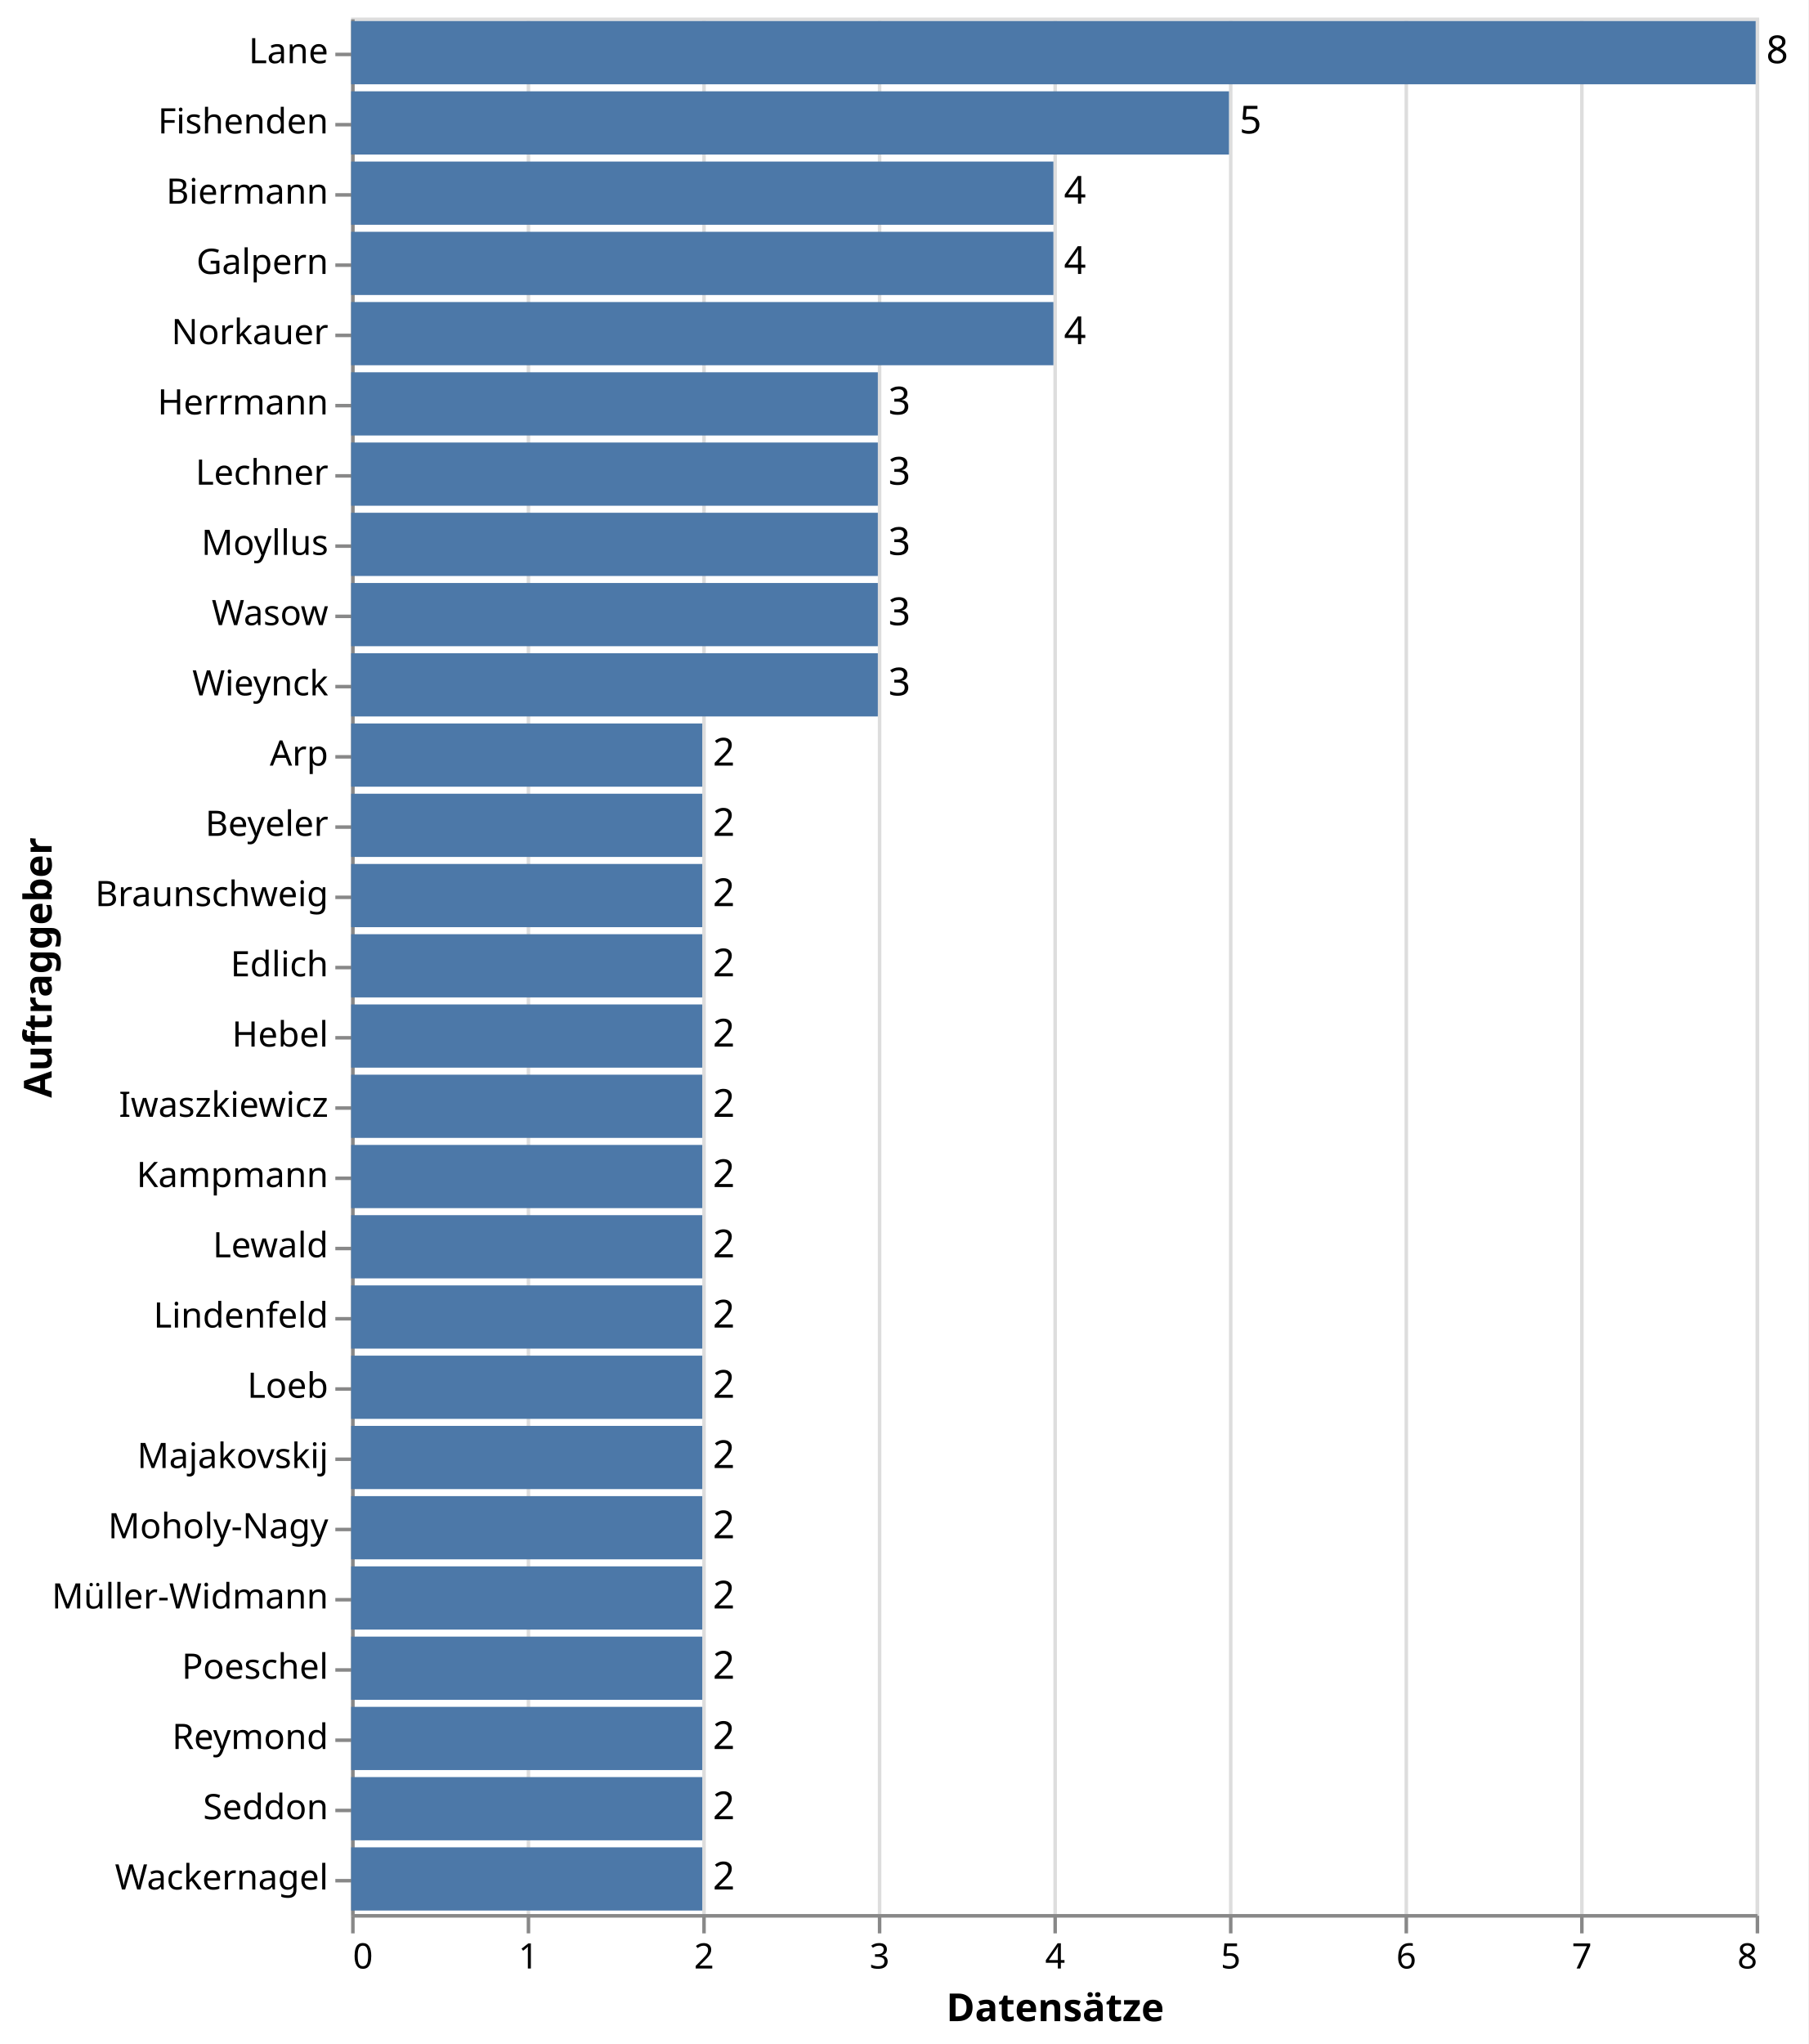
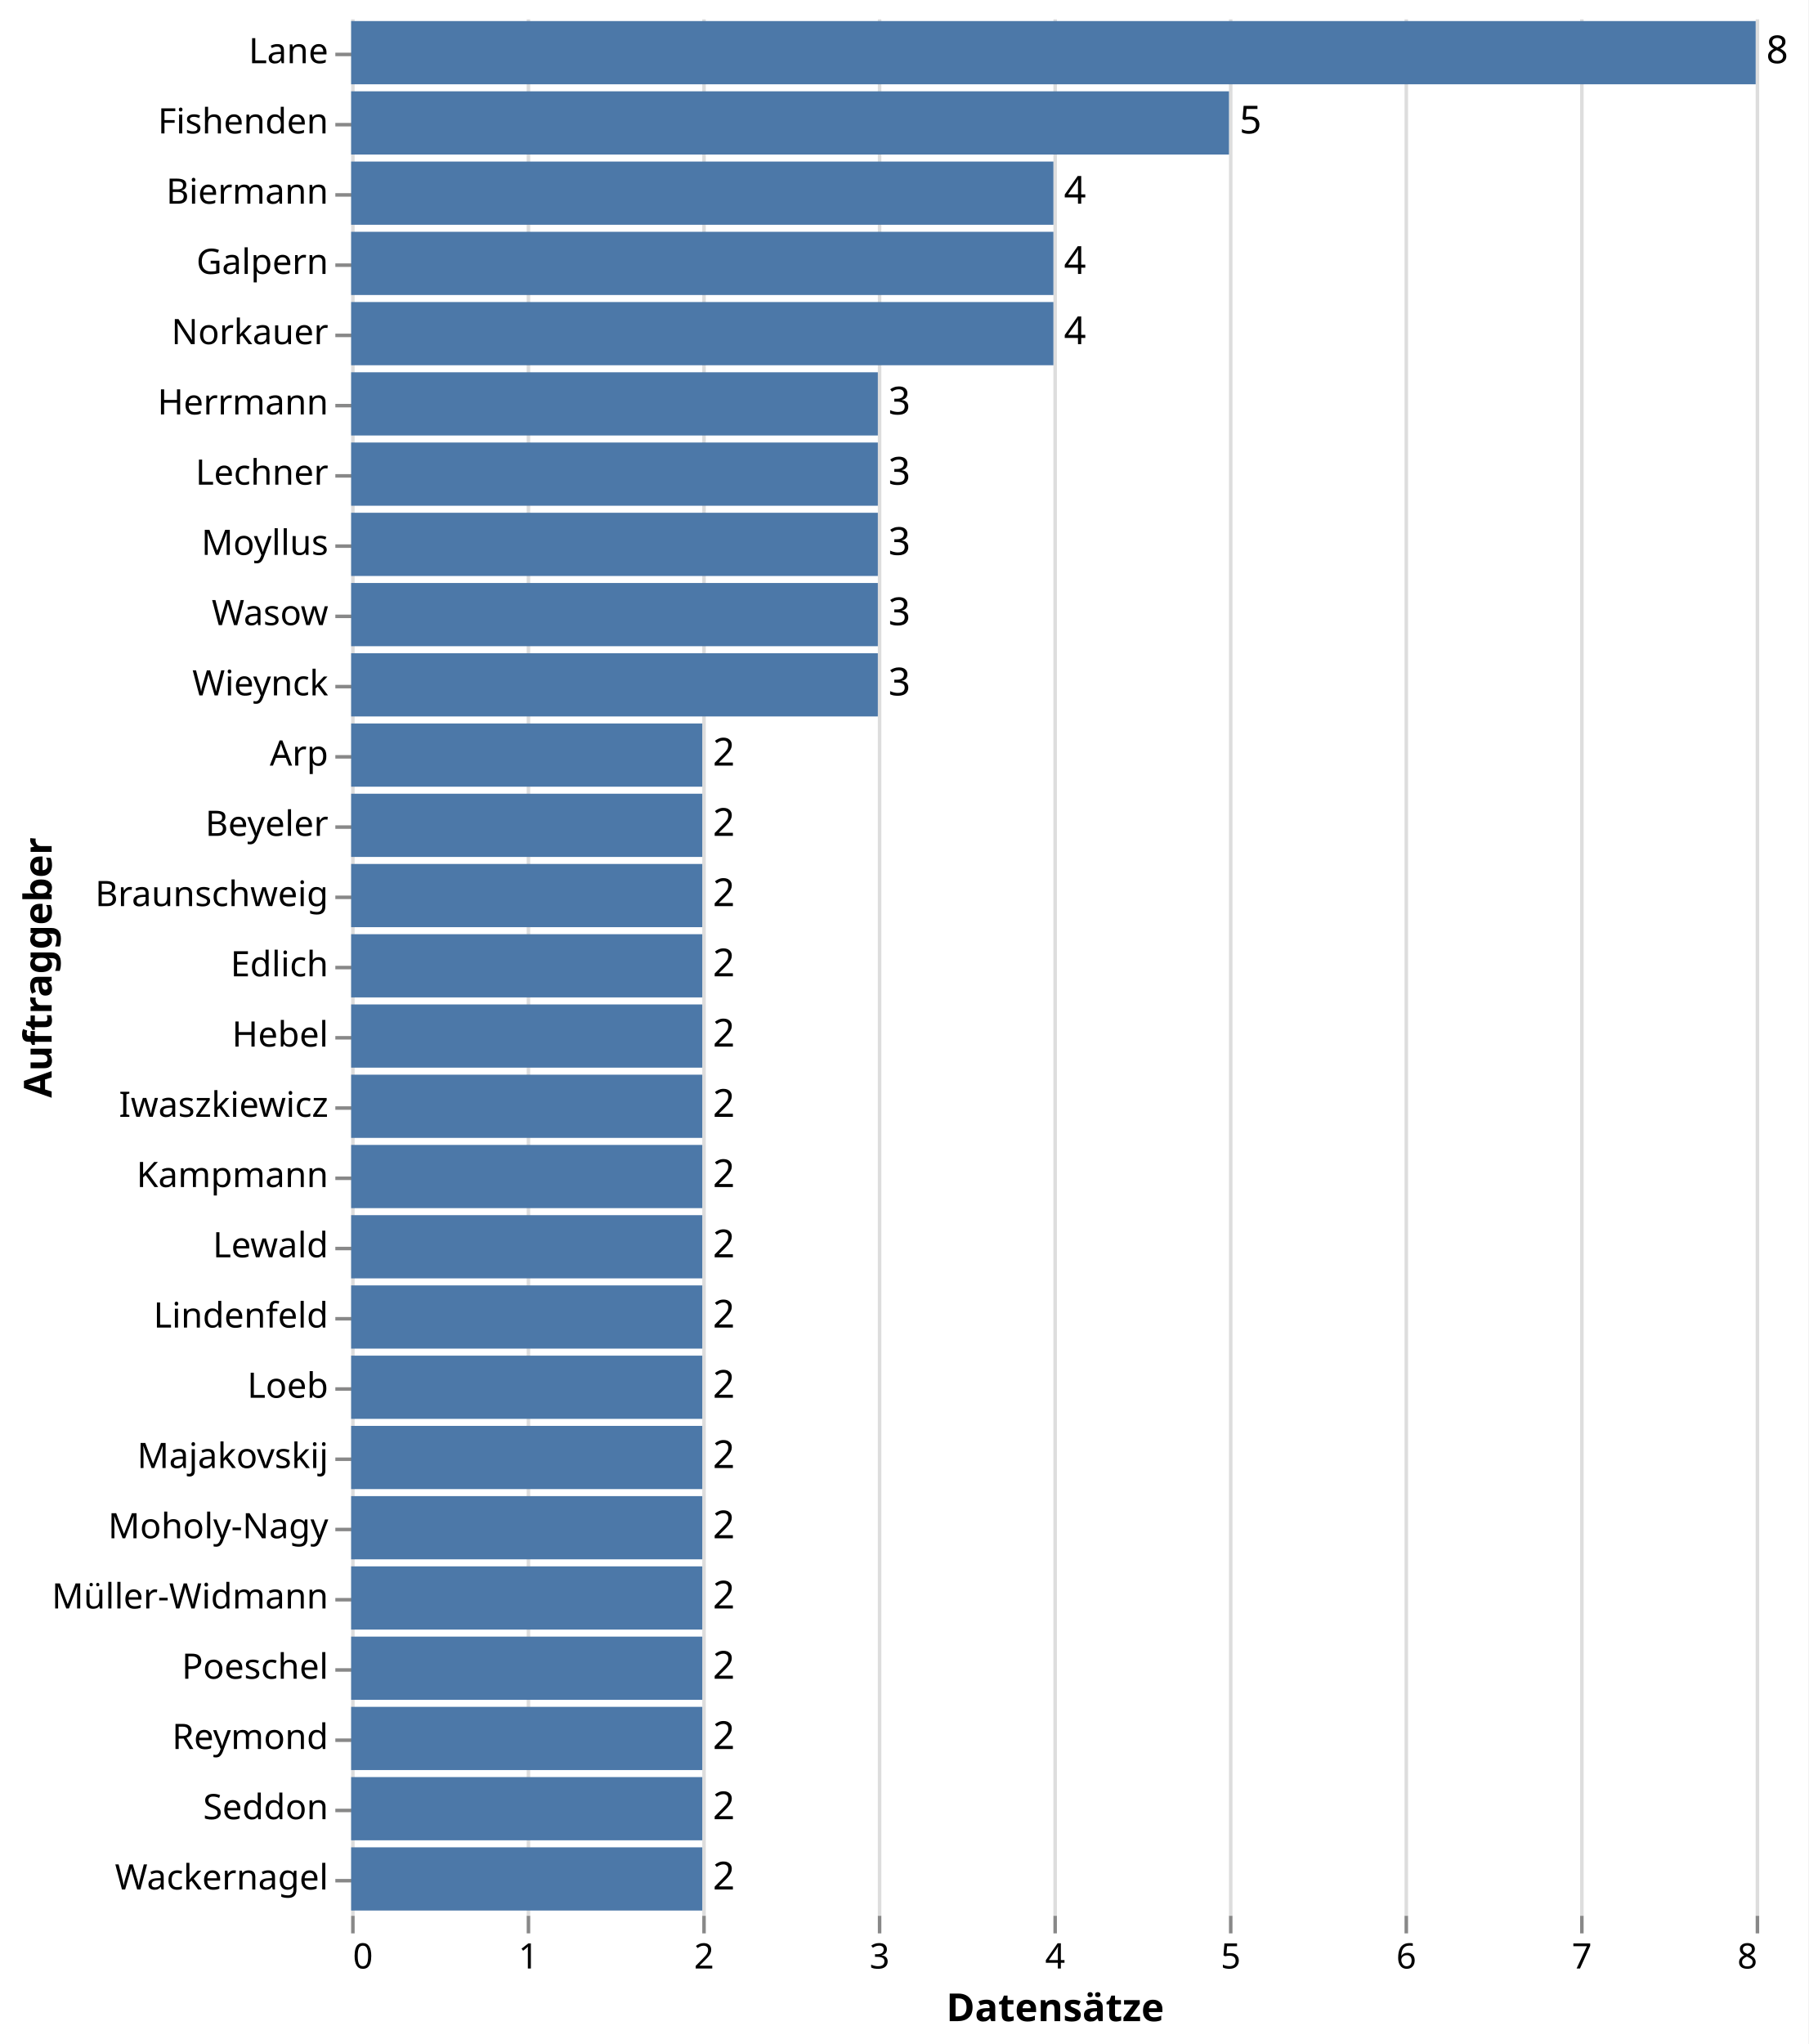
<svg xmlns="http://www.w3.org/2000/svg" version="1.1" class="marks" width="515" height="582" viewBox="0 0 515 582">
  <rect width="515" height="582" fill="white" />
  <g fill="none" stroke-miterlimit="10" transform="translate(100,5)">
    <g class="mark-group role-frame root" role="graphics-object" aria-roledescription="group mark container">
      <g transform="translate(0,0)">
-         <path class="background" aria-hidden="true" d="M0.5,0.5h400v540h-400Z" stroke="#ddd" />
+         <path class="background" aria-hidden="true" d="M0.5,0.5h400v540h-400Z" />
        <g>
          <g class="mark-group role-axis" role="graphics-symbol" aria-roledescription="axis" aria-label="X-axis for a linear scale with values from 0 to 8">
            <g transform="translate(0.5,540.5)">
              <path class="background" aria-hidden="true" d="M0,0h0v0h0Z" pointer-events="none" />
              <g>
                <g class="mark-rule role-axis-grid" pointer-events="none">
                  <line transform="translate(0,0)" x2="0" y2="-540" stroke="#ddd" stroke-width="1" opacity="1" />
                  <line transform="translate(50,0)" x2="0" y2="-540" stroke="#ddd" stroke-width="1" opacity="1" />
                  <line transform="translate(100,0)" x2="0" y2="-540" stroke="#ddd" stroke-width="1" opacity="1" />
                  <line transform="translate(150,0)" x2="0" y2="-540" stroke="#ddd" stroke-width="1" opacity="1" />
                  <line transform="translate(200,0)" x2="0" y2="-540" stroke="#ddd" stroke-width="1" opacity="1" />
                  <line transform="translate(250,0)" x2="0" y2="-540" stroke="#ddd" stroke-width="1" opacity="1" />
                  <line transform="translate(300,0)" x2="0" y2="-540" stroke="#ddd" stroke-width="1" opacity="1" />
                  <line transform="translate(350,0)" x2="0" y2="-540" stroke="#ddd" stroke-width="1" opacity="1" />
                  <line transform="translate(400,0)" x2="0" y2="-540" stroke="#ddd" stroke-width="1" opacity="1" />
                </g>
              </g>
              <path class="foreground" aria-hidden="true" d="" pointer-events="none" display="none" />
            </g>
          </g>
          <g class="mark-group role-axis" role="graphics-symbol" aria-roledescription="axis" aria-label="X-axis titled 'Datensätze' for a linear scale with values from 0 to 8">
            <g transform="translate(0.5,540.5)">
              <path class="background" aria-hidden="true" d="M0,0h0v0h0Z" pointer-events="none" />
              <g>
                <g class="mark-rule role-axis-tick" pointer-events="none">
                  <line transform="translate(0,0)" x2="0" y2="5" stroke="#888" stroke-width="1" opacity="1" />
                  <line transform="translate(50,0)" x2="0" y2="5" stroke="#888" stroke-width="1" opacity="1" />
                  <line transform="translate(100,0)" x2="0" y2="5" stroke="#888" stroke-width="1" opacity="1" />
                  <line transform="translate(150,0)" x2="0" y2="5" stroke="#888" stroke-width="1" opacity="1" />
                  <line transform="translate(200,0)" x2="0" y2="5" stroke="#888" stroke-width="1" opacity="1" />
                  <line transform="translate(250,0)" x2="0" y2="5" stroke="#888" stroke-width="1" opacity="1" />
                  <line transform="translate(300,0)" x2="0" y2="5" stroke="#888" stroke-width="1" opacity="1" />
                  <line transform="translate(350,0)" x2="0" y2="5" stroke="#888" stroke-width="1" opacity="1" />
                  <line transform="translate(400,0)" x2="0" y2="5" stroke="#888" stroke-width="1" opacity="1" />
                </g>
                <g class="mark-text role-axis-label" pointer-events="none">
                  <text text-anchor="start" transform="translate(0,15)" font-family="sans-serif" font-size="10px" fill="#000" opacity="1">0</text>
                  <text text-anchor="middle" transform="translate(50,15)" font-family="sans-serif" font-size="10px" fill="#000" opacity="1">1</text>
                  <text text-anchor="middle" transform="translate(100,15)" font-family="sans-serif" font-size="10px" fill="#000" opacity="1">2</text>
                  <text text-anchor="middle" transform="translate(150,15)" font-family="sans-serif" font-size="10px" fill="#000" opacity="1">3</text>
                  <text text-anchor="middle" transform="translate(200,15)" font-family="sans-serif" font-size="10px" fill="#000" opacity="1">4</text>
                  <text text-anchor="middle" transform="translate(250,15)" font-family="sans-serif" font-size="10px" fill="#000" opacity="1">5</text>
                  <text text-anchor="middle" transform="translate(300,15)" font-family="sans-serif" font-size="10px" fill="#000" opacity="1">6</text>
                  <text text-anchor="middle" transform="translate(350,15)" font-family="sans-serif" font-size="10px" fill="#000" opacity="1">7</text>
                  <text text-anchor="end" transform="translate(400,15)" font-family="sans-serif" font-size="10px" fill="#000" opacity="1">8</text>
-                 </g>
-                 <g class="mark-rule role-axis-domain" pointer-events="none">
-                   <line transform="translate(0,0)" x2="400" y2="0" stroke="#888" stroke-width="1" opacity="1" />
                </g>
                <g class="mark-text role-axis-title" pointer-events="none">
                  <text text-anchor="middle" transform="translate(200,30)" font-family="sans-serif" font-size="11px" font-weight="bold" fill="#000" opacity="1">Datensätze</text>
                </g>
              </g>
              <path class="foreground" aria-hidden="true" d="" pointer-events="none" display="none" />
            </g>
          </g>
          <g class="mark-group role-axis" role="graphics-symbol" aria-roledescription="axis" aria-label="Y-axis titled 'Auftraggeber' for a discrete scale with 27 values: Lane, Fishenden, Biermann, Galpern, Norkauer, ending with Wackernagel">
            <g transform="translate(0.5,0.5)">
              <path class="background" aria-hidden="true" d="M0,0h0v0h0Z" pointer-events="none" />
              <g>
                <g class="mark-rule role-axis-tick" pointer-events="none">
                  <line transform="translate(0,10)" x2="-5" y2="0" stroke="#888" stroke-width="1" opacity="1" />
                  <line transform="translate(0,30)" x2="-5" y2="0" stroke="#888" stroke-width="1" opacity="1" />
                  <line transform="translate(0,50)" x2="-5" y2="0" stroke="#888" stroke-width="1" opacity="1" />
                  <line transform="translate(0,70)" x2="-5" y2="0" stroke="#888" stroke-width="1" opacity="1" />
                  <line transform="translate(0,90)" x2="-5" y2="0" stroke="#888" stroke-width="1" opacity="1" />
                  <line transform="translate(0,110)" x2="-5" y2="0" stroke="#888" stroke-width="1" opacity="1" />
                  <line transform="translate(0,130)" x2="-5" y2="0" stroke="#888" stroke-width="1" opacity="1" />
                  <line transform="translate(0,150)" x2="-5" y2="0" stroke="#888" stroke-width="1" opacity="1" />
                  <line transform="translate(0,170)" x2="-5" y2="0" stroke="#888" stroke-width="1" opacity="1" />
                  <line transform="translate(0,190)" x2="-5" y2="0" stroke="#888" stroke-width="1" opacity="1" />
                  <line transform="translate(0,210)" x2="-5" y2="0" stroke="#888" stroke-width="1" opacity="1" />
                  <line transform="translate(0,230)" x2="-5" y2="0" stroke="#888" stroke-width="1" opacity="1" />
                  <line transform="translate(0,250)" x2="-5" y2="0" stroke="#888" stroke-width="1" opacity="1" />
                  <line transform="translate(0,270)" x2="-5" y2="0" stroke="#888" stroke-width="1" opacity="1" />
                  <line transform="translate(0,290)" x2="-5" y2="0" stroke="#888" stroke-width="1" opacity="1" />
                  <line transform="translate(0,310)" x2="-5" y2="0" stroke="#888" stroke-width="1" opacity="1" />
                  <line transform="translate(0,330)" x2="-5" y2="0" stroke="#888" stroke-width="1" opacity="1" />
                  <line transform="translate(0,350)" x2="-5" y2="0" stroke="#888" stroke-width="1" opacity="1" />
                  <line transform="translate(0,370)" x2="-5" y2="0" stroke="#888" stroke-width="1" opacity="1" />
                  <line transform="translate(0,390)" x2="-5" y2="0" stroke="#888" stroke-width="1" opacity="1" />
                  <line transform="translate(0,410)" x2="-5" y2="0" stroke="#888" stroke-width="1" opacity="1" />
                  <line transform="translate(0,430)" x2="-5" y2="0" stroke="#888" stroke-width="1" opacity="1" />
                  <line transform="translate(0,450)" x2="-5" y2="0" stroke="#888" stroke-width="1" opacity="1" />
                  <line transform="translate(0,470)" x2="-5" y2="0" stroke="#888" stroke-width="1" opacity="1" />
                  <line transform="translate(0,490)" x2="-5" y2="0" stroke="#888" stroke-width="1" opacity="1" />
                  <line transform="translate(0,510)" x2="-5" y2="0" stroke="#888" stroke-width="1" opacity="1" />
                  <line transform="translate(0,530)" x2="-5" y2="0" stroke="#888" stroke-width="1" opacity="1" />
                </g>
                <g class="mark-text role-axis-label" pointer-events="none">
                  <text text-anchor="end" transform="translate(-7,12.5)" font-family="sans-serif" font-size="10px" fill="#000" opacity="1">Lane</text>
                  <text text-anchor="end" transform="translate(-7,32.5)" font-family="sans-serif" font-size="10px" fill="#000" opacity="1">Fishenden</text>
                  <text text-anchor="end" transform="translate(-7,52.5)" font-family="sans-serif" font-size="10px" fill="#000" opacity="1">Biermann</text>
                  <text text-anchor="end" transform="translate(-7,72.5)" font-family="sans-serif" font-size="10px" fill="#000" opacity="1">Galpern</text>
                  <text text-anchor="end" transform="translate(-7,92.5)" font-family="sans-serif" font-size="10px" fill="#000" opacity="1">Norkauer</text>
                  <text text-anchor="end" transform="translate(-7,112.5)" font-family="sans-serif" font-size="10px" fill="#000" opacity="1">Herrmann</text>
                  <text text-anchor="end" transform="translate(-7,132.5)" font-family="sans-serif" font-size="10px" fill="#000" opacity="1">Lechner</text>
                  <text text-anchor="end" transform="translate(-7,152.5)" font-family="sans-serif" font-size="10px" fill="#000" opacity="1">Moyllus</text>
                  <text text-anchor="end" transform="translate(-7,172.5)" font-family="sans-serif" font-size="10px" fill="#000" opacity="1">Wasow</text>
                  <text text-anchor="end" transform="translate(-7,192.5)" font-family="sans-serif" font-size="10px" fill="#000" opacity="1">Wieynck</text>
                  <text text-anchor="end" transform="translate(-7,212.5)" font-family="sans-serif" font-size="10px" fill="#000" opacity="1">Arp</text>
                  <text text-anchor="end" transform="translate(-7,232.5)" font-family="sans-serif" font-size="10px" fill="#000" opacity="1">Beyeler</text>
                  <text text-anchor="end" transform="translate(-7,252.5)" font-family="sans-serif" font-size="10px" fill="#000" opacity="1">Braunschweig</text>
                  <text text-anchor="end" transform="translate(-7,272.5)" font-family="sans-serif" font-size="10px" fill="#000" opacity="1">Edlich</text>
                  <text text-anchor="end" transform="translate(-7,292.5)" font-family="sans-serif" font-size="10px" fill="#000" opacity="1">Hebel</text>
                  <text text-anchor="end" transform="translate(-7,312.5)" font-family="sans-serif" font-size="10px" fill="#000" opacity="1">Iwaszkiewicz</text>
                  <text text-anchor="end" transform="translate(-7,332.5)" font-family="sans-serif" font-size="10px" fill="#000" opacity="1">Kampmann</text>
                  <text text-anchor="end" transform="translate(-7,352.5)" font-family="sans-serif" font-size="10px" fill="#000" opacity="1">Lewald</text>
                  <text text-anchor="end" transform="translate(-7,372.5)" font-family="sans-serif" font-size="10px" fill="#000" opacity="1">Lindenfeld</text>
                  <text text-anchor="end" transform="translate(-7,392.5)" font-family="sans-serif" font-size="10px" fill="#000" opacity="1">Loeb</text>
                  <text text-anchor="end" transform="translate(-7,412.5)" font-family="sans-serif" font-size="10px" fill="#000" opacity="1">Majakovskij</text>
                  <text text-anchor="end" transform="translate(-7,432.5)" font-family="sans-serif" font-size="10px" fill="#000" opacity="1">Moholy-Nagy</text>
                  <text text-anchor="end" transform="translate(-7,452.5)" font-family="sans-serif" font-size="10px" fill="#000" opacity="1">Müller-Widmann</text>
                  <text text-anchor="end" transform="translate(-7,472.5)" font-family="sans-serif" font-size="10px" fill="#000" opacity="1">Poeschel</text>
                  <text text-anchor="end" transform="translate(-7,492.5)" font-family="sans-serif" font-size="10px" fill="#000" opacity="1">Reymond</text>
                  <text text-anchor="end" transform="translate(-7,512.5)" font-family="sans-serif" font-size="10px" fill="#000" opacity="1">Seddon</text>
                  <text text-anchor="end" transform="translate(-7,532.5)" font-family="sans-serif" font-size="10px" fill="#000" opacity="1">Wackernagel</text>
-                 </g>
-                 <g class="mark-rule role-axis-domain" pointer-events="none">
-                   <line transform="translate(0,0)" x2="0" y2="540" stroke="#888" stroke-width="1" opacity="1" />
                </g>
                <g class="mark-text role-axis-title" pointer-events="none">
                  <text text-anchor="middle" transform="translate(-83.79297,270) rotate(-90) translate(0,-2)" font-family="sans-serif" font-size="11px" font-weight="bold" fill="#000" opacity="1">Auftraggeber</text>
                </g>
              </g>
              <path class="foreground" aria-hidden="true" d="" pointer-events="none" display="none" />
            </g>
          </g>
          <g class="mark-rect role-mark layer_0_marks" role="graphics-symbol" aria-roledescription="rect mark container">
            <path d="M0,201h100v18h-100Z" fill="#4c78a8" />
            <path d="M0,221h100v18h-100Z" fill="#4c78a8" />
            <path d="M0,41h200v18h-200Z" fill="#4c78a8" />
            <path d="M0,241h100v18h-100Z" fill="#4c78a8" />
            <path d="M0,261h100v18h-100Z" fill="#4c78a8" />
            <path d="M0,21h250v18h-250Z" fill="#4c78a8" />
            <path d="M0,61h200v18h-200Z" fill="#4c78a8" />
            <path d="M0,281h100v18h-100Z" fill="#4c78a8" />
            <path d="M0,101h150v18h-150Z" fill="#4c78a8" />
            <path d="M0,301h100v18h-100Z" fill="#4c78a8" />
            <path d="M0,321h100v18h-100Z" fill="#4c78a8" />
            <path d="M0,1h400v18h-400Z" fill="#4c78a8" />
            <path d="M0,121h150v18h-150Z" fill="#4c78a8" />
            <path d="M0,341h100v18h-100Z" fill="#4c78a8" />
            <path d="M0,361h100v18h-100Z" fill="#4c78a8" />
            <path d="M0,381h100v18h-100Z" fill="#4c78a8" />
            <path d="M0,401h100v18h-100Z" fill="#4c78a8" />
            <path d="M0,421h100v18h-100Z" fill="#4c78a8" />
            <path d="M0,141h150v18h-150Z" fill="#4c78a8" />
            <path d="M0,441h100v18h-100Z" fill="#4c78a8" />
            <path d="M0,81h200v18h-200Z" fill="#4c78a8" />
            <path d="M0,461h100v18h-100Z" fill="#4c78a8" />
            <path d="M0,481h100v18h-100Z" fill="#4c78a8" />
            <path d="M0,501h100v18h-100Z" fill="#4c78a8" />
            <path d="M0,521h100v18h-100Z" fill="#4c78a8" />
            <path d="M0,161h150v18h-150Z" fill="#4c78a8" />
            <path d="M0,181h150v18h-150Z" fill="#4c78a8" />
          </g>
          <g class="mark-text role-mark layer_1_marks" role="graphics-object" aria-roledescription="text mark container">
            <text text-anchor="start" transform="translate(103,213)" font-family="sans-serif" font-size="11px" fill="black">2</text>
            <text text-anchor="start" transform="translate(103,233)" font-family="sans-serif" font-size="11px" fill="black">2</text>
            <text text-anchor="start" transform="translate(203,53)" font-family="sans-serif" font-size="11px" fill="black">4</text>
            <text text-anchor="start" transform="translate(103,253)" font-family="sans-serif" font-size="11px" fill="black">2</text>
            <text text-anchor="start" transform="translate(103,273)" font-family="sans-serif" font-size="11px" fill="black">2</text>
            <text text-anchor="start" transform="translate(253,33)" font-family="sans-serif" font-size="11px" fill="black">5</text>
            <text text-anchor="start" transform="translate(203,73)" font-family="sans-serif" font-size="11px" fill="black">4</text>
            <text text-anchor="start" transform="translate(103,293)" font-family="sans-serif" font-size="11px" fill="black">2</text>
            <text text-anchor="start" transform="translate(153,113)" font-family="sans-serif" font-size="11px" fill="black">3</text>
            <text text-anchor="start" transform="translate(103,313)" font-family="sans-serif" font-size="11px" fill="black">2</text>
            <text text-anchor="start" transform="translate(103,333)" font-family="sans-serif" font-size="11px" fill="black">2</text>
            <text text-anchor="start" transform="translate(403,13)" font-family="sans-serif" font-size="11px" fill="black">8</text>
            <text text-anchor="start" transform="translate(153,133)" font-family="sans-serif" font-size="11px" fill="black">3</text>
            <text text-anchor="start" transform="translate(103,353)" font-family="sans-serif" font-size="11px" fill="black">2</text>
            <text text-anchor="start" transform="translate(103,373)" font-family="sans-serif" font-size="11px" fill="black">2</text>
            <text text-anchor="start" transform="translate(103,393)" font-family="sans-serif" font-size="11px" fill="black">2</text>
            <text text-anchor="start" transform="translate(103,413)" font-family="sans-serif" font-size="11px" fill="black">2</text>
            <text text-anchor="start" transform="translate(103,433)" font-family="sans-serif" font-size="11px" fill="black">2</text>
            <text text-anchor="start" transform="translate(153,153)" font-family="sans-serif" font-size="11px" fill="black">3</text>
            <text text-anchor="start" transform="translate(103,453)" font-family="sans-serif" font-size="11px" fill="black">2</text>
            <text text-anchor="start" transform="translate(203,93)" font-family="sans-serif" font-size="11px" fill="black">4</text>
            <text text-anchor="start" transform="translate(103,473)" font-family="sans-serif" font-size="11px" fill="black">2</text>
            <text text-anchor="start" transform="translate(103,493)" font-family="sans-serif" font-size="11px" fill="black">2</text>
            <text text-anchor="start" transform="translate(103,513)" font-family="sans-serif" font-size="11px" fill="black">2</text>
            <text text-anchor="start" transform="translate(103,533)" font-family="sans-serif" font-size="11px" fill="black">2</text>
            <text text-anchor="start" transform="translate(153,173)" font-family="sans-serif" font-size="11px" fill="black">3</text>
            <text text-anchor="start" transform="translate(153,193)" font-family="sans-serif" font-size="11px" fill="black">3</text>
          </g>
        </g>
        <path class="foreground" aria-hidden="true" d="" display="none" />
      </g>
    </g>
  </g>
</svg>
